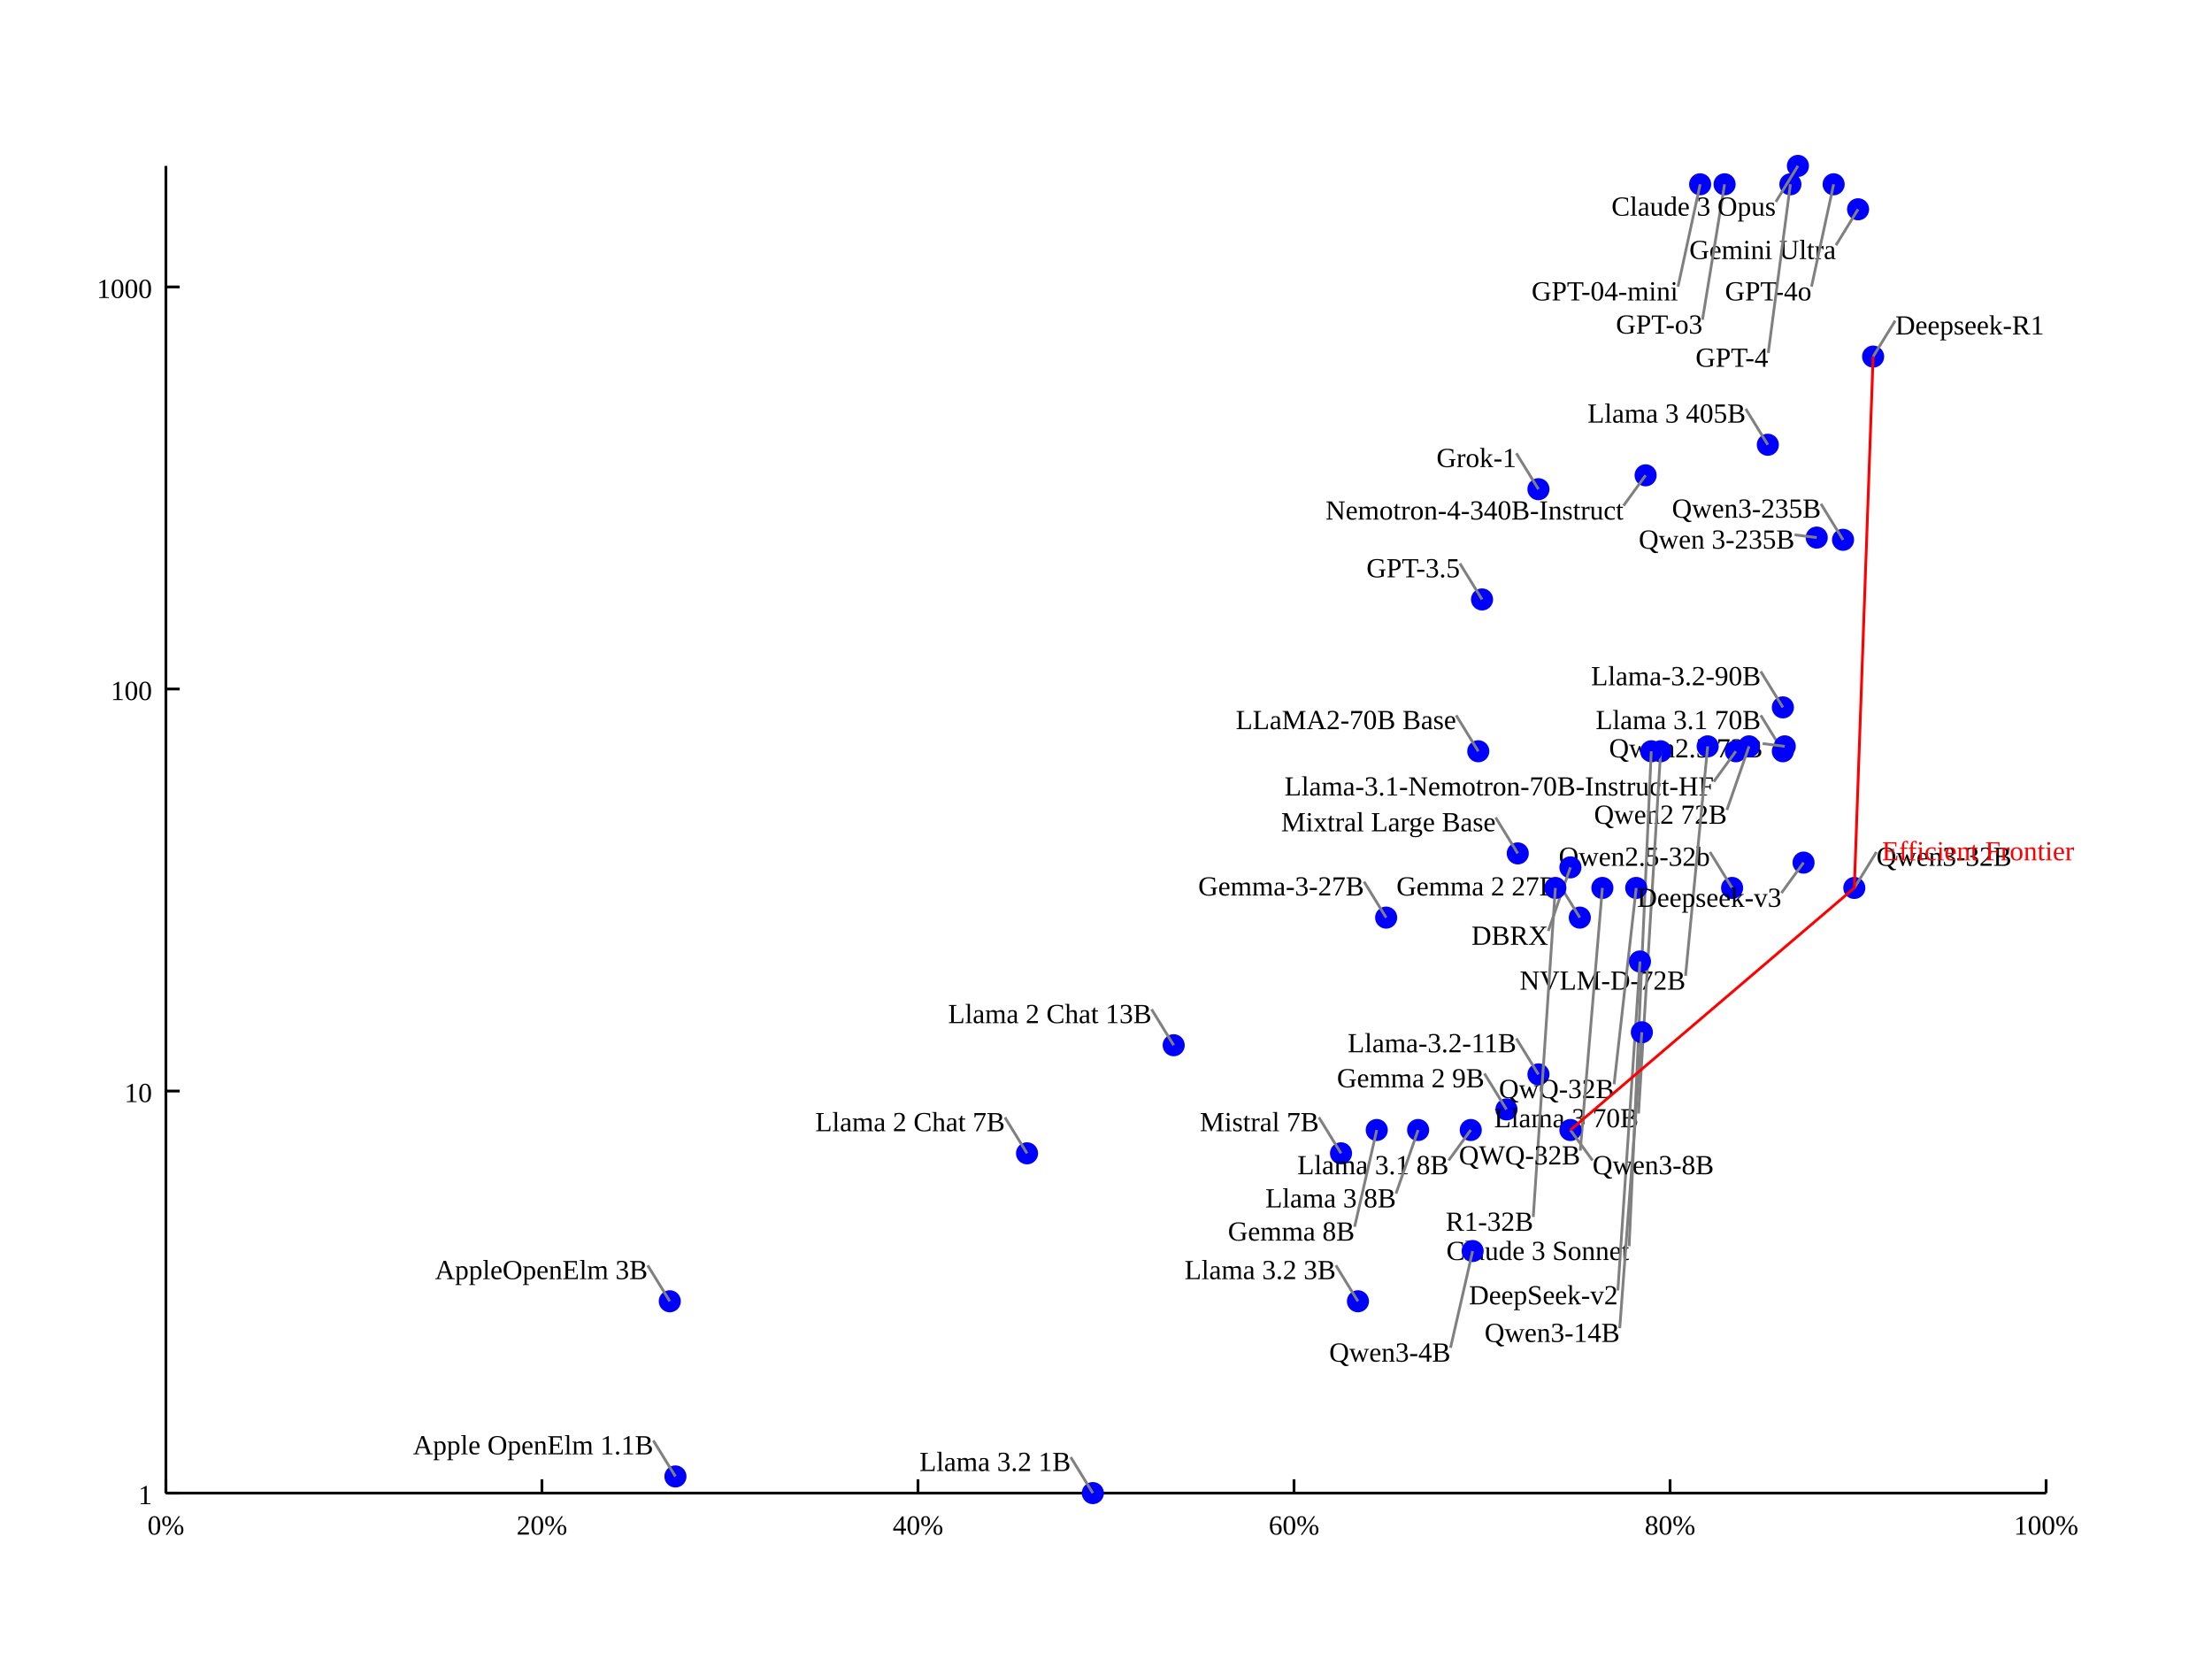
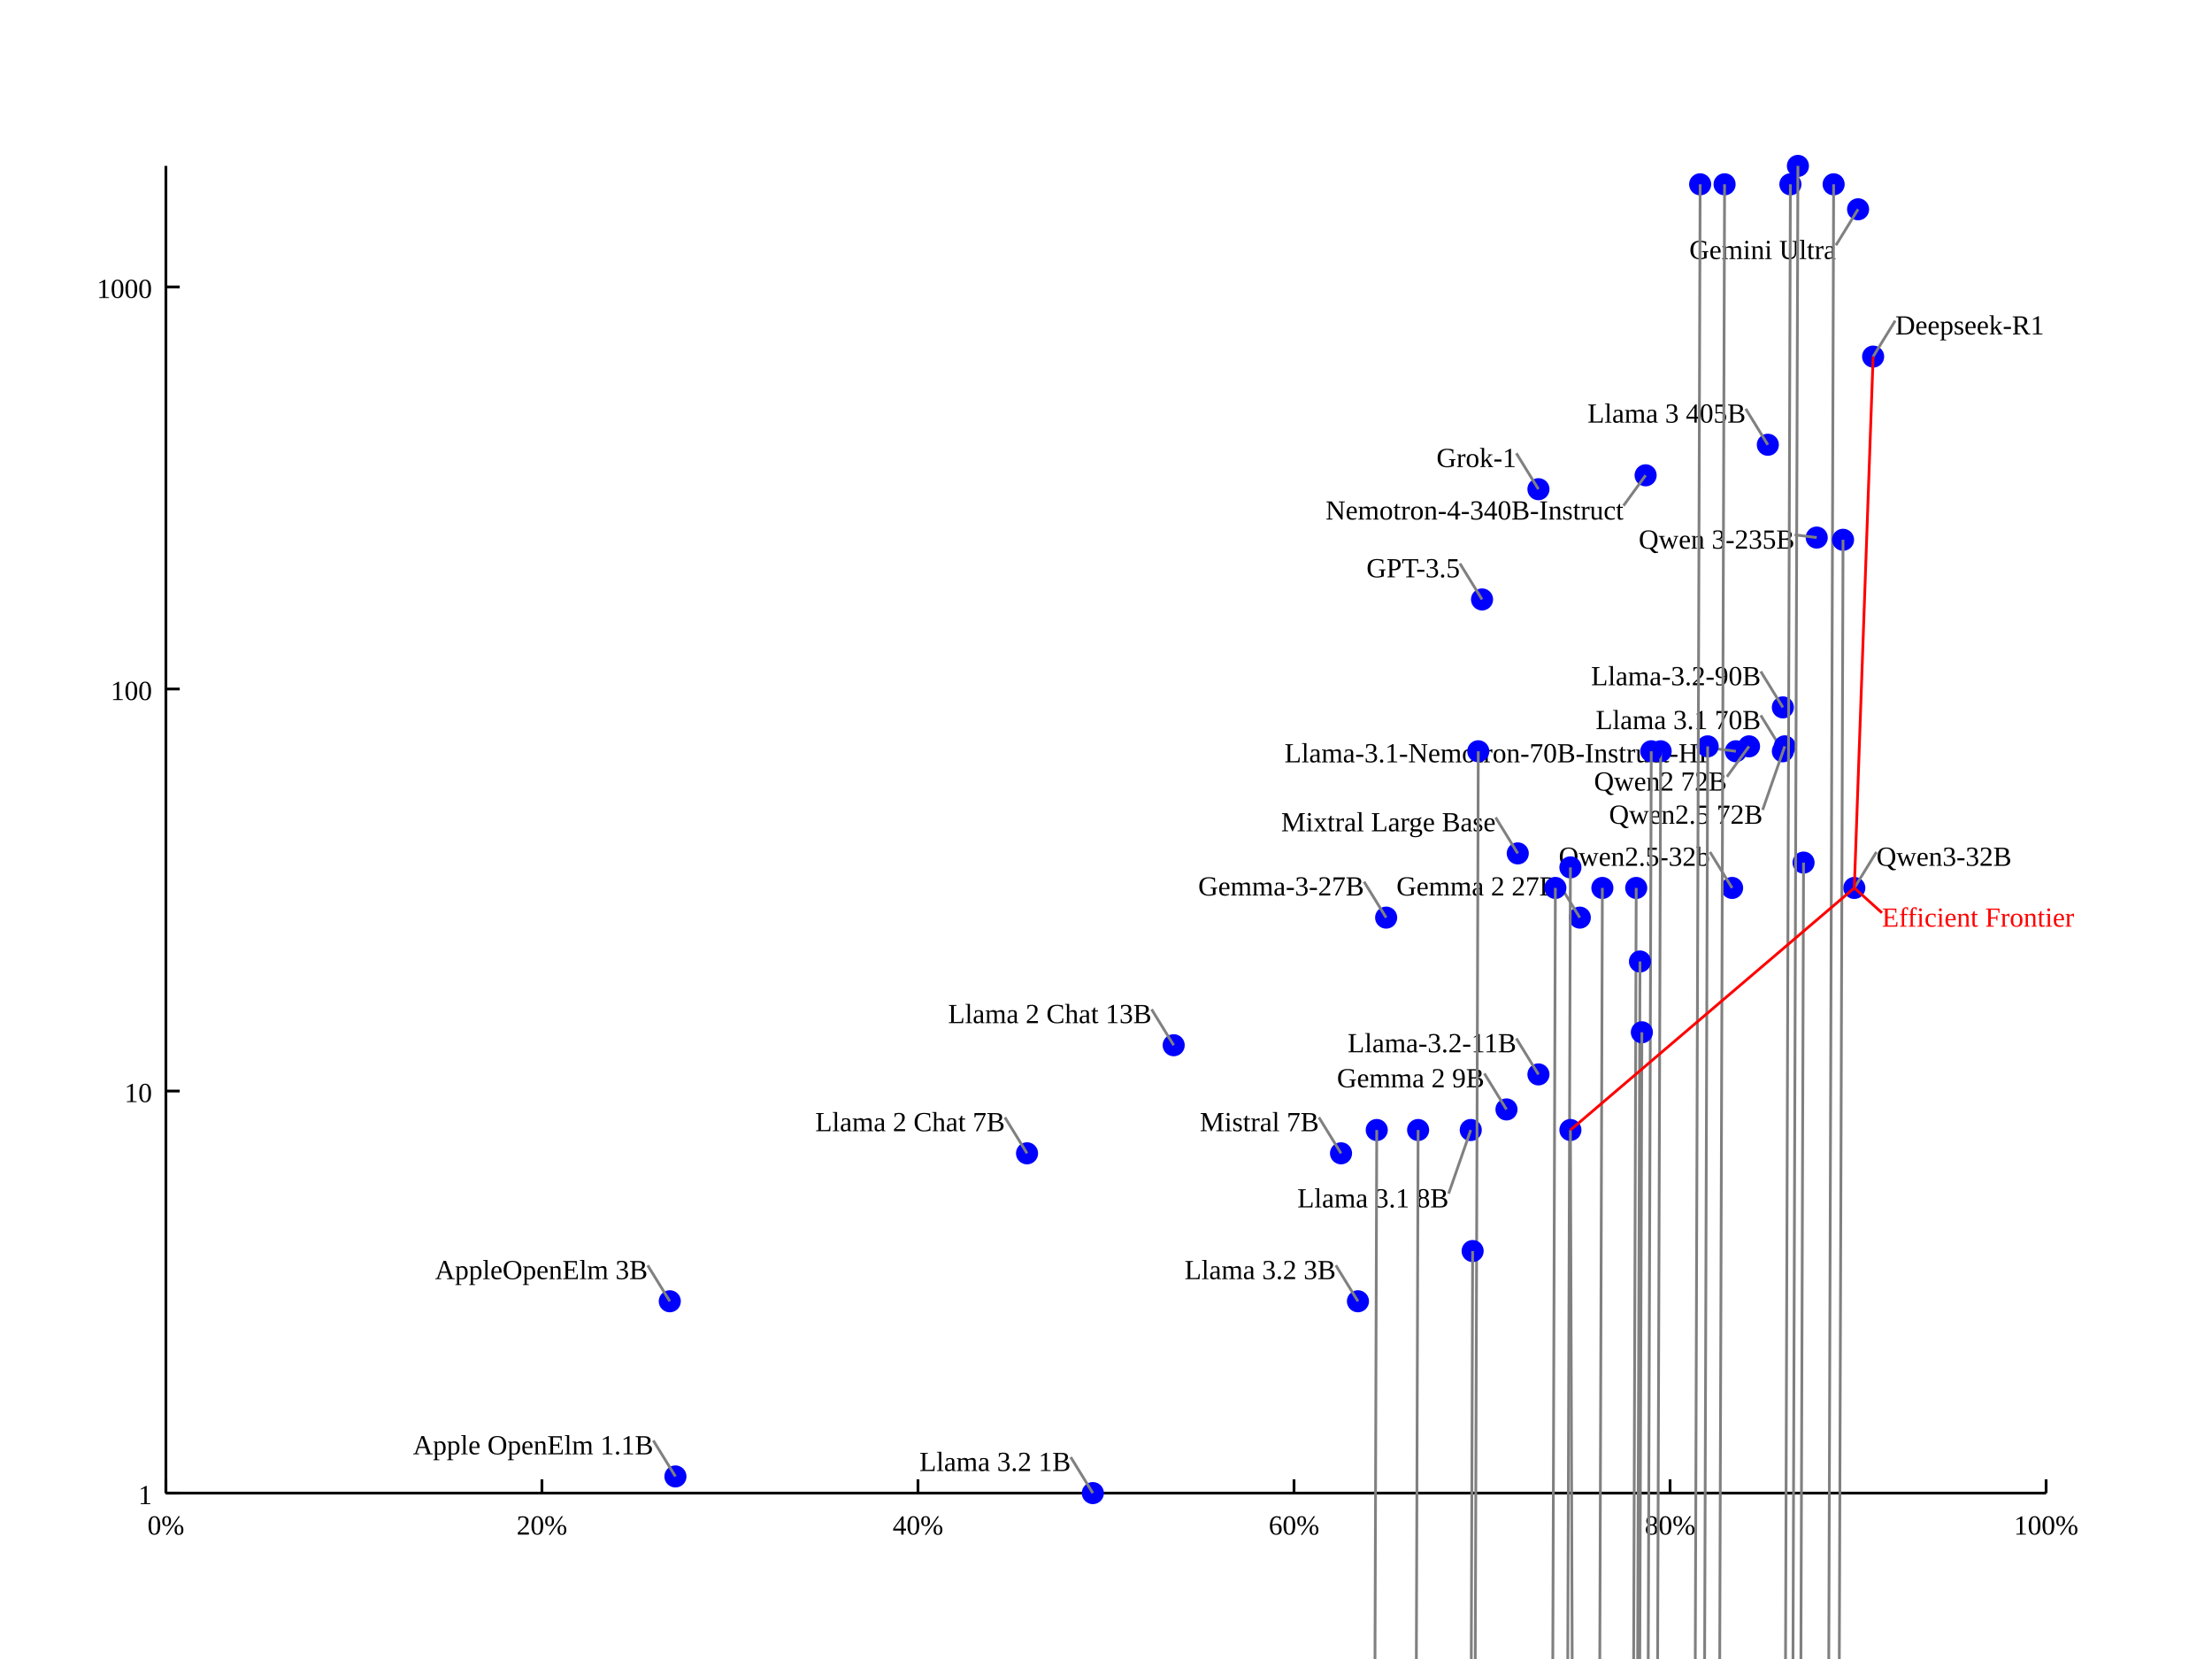
<svg xmlns="http://www.w3.org/2000/svg" width="800" height="600">
  <line x1="60" y1="540" x2="740" y2="540" stroke="black" />
  <line x1="60" y1="540" x2="60" y2="60" stroke="black" />
  <line x1="60.0" y1="540" x2="60.0" y2="535" stroke="black" />
  <text x="60.0" y="555" font-size="10" text-anchor="middle">0%</text>
  <line x1="196.0" y1="540" x2="196.0" y2="535" stroke="black" />
  <text x="196.0" y="555" font-size="10" text-anchor="middle">20%</text>
  <line x1="332.0" y1="540" x2="332.0" y2="535" stroke="black" />
  <text x="332.0" y="555" font-size="10" text-anchor="middle">40%</text>
  <line x1="468.0" y1="540" x2="468.0" y2="535" stroke="black" />
  <text x="468.0" y="555" font-size="10" text-anchor="middle">60%</text>
  <line x1="604.0" y1="540" x2="604.0" y2="535" stroke="black" />
  <text x="604.0" y="555" font-size="10" text-anchor="middle">80%</text>
  <line x1="740.0" y1="540" x2="740.0" y2="535" stroke="black" />
  <text x="740.0" y="555" font-size="10" text-anchor="middle">100%</text>
  <line x1="60" y1="540.0" x2="65" y2="540.0" stroke="black" />
  <text x="55" y="544.0" font-size="10" text-anchor="end">1</text>
  <line x1="60" y1="394.591" x2="65" y2="394.591" stroke="black" />
  <text x="55" y="398.591" font-size="10" text-anchor="end">10</text>
  <line x1="60" y1="249.182" x2="65" y2="249.182" stroke="black" />
  <text x="55" y="253.182" font-size="10" text-anchor="end">100</text>
  <line x1="60" y1="103.773" x2="65" y2="103.773" stroke="black" />
  <text x="55" y="107.773" font-size="10" text-anchor="end">1000</text>
  <circle cx="395.24" cy="540.0" r="4" fill="blue" />
  <line x1="395.24" y1="540.0" x2="387.24" y2="527.0" stroke="gray" />
  <text x="387.24" y="532.0" font-size="10" text-anchor="end">Llama 3.2 1B</text>
  <circle cx="244.28" cy="533.981" r="4" fill="blue" />
  <line x1="244.28" y1="533.981" x2="236.28" y2="520.981" stroke="gray" />
  <text x="236.28" y="525.981" font-size="10" text-anchor="end">Apple OpenElm 1.1B</text>
  <circle cx="491.12" cy="470.622" r="4" fill="blue" />
  <line x1="491.12" y1="470.622" x2="483.12" y2="457.622" stroke="gray" />
  <text x="483.12" y="462.622" font-size="10" text-anchor="end">Llama 3.2 3B</text>
  <circle cx="485.0" cy="417.115" r="4" fill="blue" />
  <line x1="485.0" y1="417.115" x2="477.0" y2="404.115" stroke="gray" />
  <text x="477.0" y="409.115" font-size="10" text-anchor="end">Mistral 7B</text>
  <circle cx="242.24" cy="470.622" r="4" fill="blue" />
  <line x1="242.24" y1="470.622" x2="234.24" y2="457.622" stroke="gray" />
  <text x="234.24" y="462.622" font-size="10" text-anchor="end">AppleOpenElm 3B</text>
  <circle cx="531.92" cy="408.682" r="4" fill="blue" />
-   <line x1="531.92" y1="408.682" x2="523.92" y2="419.682" stroke="gray" />
-   <text x="523.92" y="424.682" font-size="10" text-anchor="end">Llama 3.1 8B</text>
+   <line x1="531.92" y1="408.682" x2="523.92" y2="431.682" stroke="gray" />
+   <text x="523.92" y="436.682" font-size="10" text-anchor="end">Llama 3.1 8B</text>
  <circle cx="626.44" cy="321.137" r="4" fill="blue" />
  <line x1="626.44" y1="321.137" x2="618.44" y2="308.137" stroke="gray" />
  <text x="618.44" y="313.137" font-size="10" text-anchor="end">Qwen2.5-32b</text>
  <circle cx="512.88" cy="408.682" r="4" fill="blue" />
-   <line x1="512.88" y1="408.682" x2="504.88" y2="431.682" stroke="gray" />
-   <text x="504.88" y="436.682" font-size="10" text-anchor="end">Llama 3 8B</text>
+   <line x1="512.88" y1="408.682" x2="504.88" y2="2807.682" stroke="gray" />
+   <text x="504.88" y="2812.682" font-size="10" text-anchor="end">Llama 3 8B</text>
  <circle cx="497.92" cy="408.682" r="4" fill="blue" />
-   <line x1="497.92" y1="408.682" x2="489.92" y2="443.682" stroke="gray" />
-   <text x="489.92" y="448.682" font-size="10" text-anchor="end">Gemma 8B</text>
+   <line x1="497.92" y1="408.682" x2="489.92" y2="2807.682" stroke="gray" />
+   <text x="489.92" y="2812.682" font-size="10" text-anchor="end">Gemma 8B</text>
  <circle cx="544.84" cy="401.244" r="4" fill="blue" />
  <line x1="544.84" y1="401.244" x2="536.84" y2="388.244" stroke="gray" />
  <text x="536.84" y="393.244" font-size="10" text-anchor="end">Gemma 2 9B</text>
  <circle cx="556.4" cy="388.572" r="4" fill="blue" />
  <line x1="556.4" y1="388.572" x2="548.4" y2="375.572" stroke="gray" />
  <text x="548.4" y="380.572" font-size="10" text-anchor="end">Llama-3.2-11B</text>
  <circle cx="371.44" cy="417.115" r="4" fill="blue" />
  <line x1="371.44" y1="417.115" x2="363.44" y2="404.115" stroke="gray" />
  <text x="363.44" y="409.115" font-size="10" text-anchor="end">Llama 2 Chat 7B</text>
  <circle cx="424.48" cy="378.022" r="4" fill="blue" />
  <line x1="424.48" y1="378.022" x2="416.48" y2="365.022" stroke="gray" />
  <text x="416.48" y="370.022" font-size="10" text-anchor="end">Llama 2 Chat 13B</text>
  <circle cx="571.36" cy="331.867" r="4" fill="blue" />
  <line x1="571.36" y1="331.867" x2="563.36" y2="318.867" stroke="gray" />
  <text x="563.36" y="323.867" font-size="10" text-anchor="end">Gemma 2 27B</text>
  <circle cx="567.96" cy="313.699" r="4" fill="blue" />
-   <line x1="567.96" y1="313.699" x2="559.96" y2="336.699" stroke="gray" />
-   <text x="559.96" y="341.699" font-size="10" text-anchor="end">DBRX</text>
+   <line x1="567.96" y1="313.699" x2="559.96" y2="2712.699" stroke="gray" />
+   <text x="559.96" y="2717.699" font-size="10" text-anchor="end">DBRX</text>
  <circle cx="548.92" cy="308.645" r="4" fill="blue" />
  <line x1="548.92" y1="308.645" x2="540.92" y2="295.645" stroke="gray" />
  <text x="540.92" y="300.645" font-size="10" text-anchor="end">Mixtral Large Base</text>
  <circle cx="644.8" cy="271.706" r="4" fill="blue" />
  <line x1="644.8" y1="271.706" x2="636.8" y2="258.706" stroke="gray" />
  <text x="636.8" y="263.706" font-size="10" text-anchor="end">Llama 3.1 70B</text>
  <circle cx="645.48" cy="269.927" r="4" fill="blue" />
-   <line x1="645.48" y1="269.927" x2="637.48" y2="268.927" stroke="gray" />
-   <text x="637.48" y="273.927" font-size="10" text-anchor="end">Qwen2.5 72B</text>
+   <line x1="645.48" y1="269.927" x2="637.48" y2="292.927" stroke="gray" />
+   <text x="637.48" y="297.927" font-size="10" text-anchor="end">Qwen2.5 72B</text>
  <circle cx="627.8" cy="271.706" r="4" fill="blue" />
-   <line x1="627.8" y1="271.706" x2="619.8" y2="282.706" stroke="gray" />
-   <text x="619.8" y="287.706" font-size="10" text-anchor="end">Llama-3.1-Nemotron-70B-Instruct-HF</text>
+   <line x1="627.8" y1="271.706" x2="619.8" y2="270.706" stroke="gray" />
+   <text x="619.8" y="275.706" font-size="10" text-anchor="end">Llama-3.1-Nemotron-70B-Instruct-HF</text>
  <circle cx="632.56" cy="269.927" r="4" fill="blue" />
-   <line x1="632.56" y1="269.927" x2="624.56" y2="292.927" stroke="gray" />
-   <text x="624.56" y="297.927" font-size="10" text-anchor="end">Qwen2 72B</text>
+   <line x1="632.56" y1="269.927" x2="624.56" y2="280.927" stroke="gray" />
+   <text x="624.56" y="285.927" font-size="10" text-anchor="end">Qwen2 72B</text>
  <circle cx="617.6" cy="269.927" r="4" fill="blue" />
-   <line x1="617.6" y1="269.927" x2="609.6" y2="352.927" stroke="gray" />
-   <text x="609.6" y="357.927" font-size="10" text-anchor="end">NVLM-D-72B</text>
+   <line x1="617.6" y1="269.927" x2="609.6" y2="2668.927" stroke="gray" />
+   <text x="609.6" y="2673.927" font-size="10" text-anchor="end">NVLM-D-72B</text>
  <circle cx="600.6" cy="271.706" r="4" fill="blue" />
-   <line x1="600.6" y1="271.706" x2="592.6" y2="402.706" stroke="gray" />
-   <text x="592.6" y="407.706" font-size="10" text-anchor="end">Llama 3 70B</text>
+   <line x1="600.6" y1="271.706" x2="592.6" y2="2670.706" stroke="gray" />
+   <text x="592.6" y="2675.706" font-size="10" text-anchor="end">Llama 3 70B</text>
  <circle cx="597.2" cy="271.706" r="4" fill="blue" />
-   <line x1="597.2" y1="271.706" x2="589.2" y2="450.706" stroke="gray" />
-   <text x="589.2" y="455.706" font-size="10" text-anchor="end">Claude 3 Sonnet</text>
+   <line x1="597.2" y1="271.706" x2="589.2" y2="2670.706" stroke="gray" />
+   <text x="589.2" y="2675.706" font-size="10" text-anchor="end">Claude 3 Sonnet</text>
  <circle cx="534.64" cy="271.706" r="4" fill="blue" />
-   <line x1="534.64" y1="271.706" x2="526.64" y2="258.706" stroke="gray" />
-   <text x="526.64" y="263.706" font-size="10" text-anchor="end">LLaMA2-70B Base</text>
+   <line x1="534.64" y1="271.706" x2="526.64" y2="2670.706" stroke="gray" />
+   <text x="526.64" y="2675.706" font-size="10" text-anchor="end">LLaMA2-70B Base</text>
  <circle cx="591.76" cy="321.137" r="4" fill="blue" />
-   <line x1="591.76" y1="321.137" x2="583.76" y2="392.137" stroke="gray" />
-   <text x="583.76" y="397.137" font-size="10" text-anchor="end">QwQ-32B</text>
+   <line x1="591.76" y1="321.137" x2="583.76" y2="2720.137" stroke="gray" />
+   <text x="583.76" y="2725.137" font-size="10" text-anchor="end">QwQ-32B</text>
  <circle cx="501.32" cy="331.867" r="4" fill="blue" />
  <line x1="501.32" y1="331.867" x2="493.32" y2="318.867" stroke="gray" />
  <text x="493.32" y="323.867" font-size="10" text-anchor="end">Gemma-3-27B</text>
  <circle cx="562.52" cy="321.137" r="4" fill="blue" />
-   <line x1="562.52" y1="321.137" x2="554.52" y2="440.137" stroke="gray" />
-   <text x="554.52" y="445.137" font-size="10" text-anchor="end">R1-32B</text>
+   <line x1="562.52" y1="321.137" x2="554.52" y2="2720.137" stroke="gray" />
+   <text x="554.52" y="2725.137" font-size="10" text-anchor="end">R1-32B</text>
  <circle cx="677.44" cy="128.969" r="4" fill="blue" />
  <line x1="677.44" y1="128.969" x2="685.44" y2="115.969" stroke="gray" />
  <text x="685.44" y="120.969" font-size="10" text-anchor="start">Deepseek-R1</text>
  <circle cx="593.12" cy="347.737" r="4" fill="blue" />
-   <line x1="593.12" y1="347.737" x2="585.12" y2="466.737" stroke="gray" />
-   <text x="585.12" y="471.737" font-size="10" text-anchor="end">DeepSeek-v2</text>
+   <line x1="593.12" y1="347.737" x2="585.12" y2="2746.737" stroke="gray" />
+   <text x="585.12" y="2751.737" font-size="10" text-anchor="end">DeepSeek-v2</text>
  <circle cx="652.28" cy="311.969" r="4" fill="blue" />
-   <line x1="652.28" y1="311.969" x2="644.28" y2="322.969" stroke="gray" />
-   <text x="644.28" y="327.969" font-size="10" text-anchor="end">Deepseek-v3</text>
+   <line x1="652.28" y1="311.969" x2="644.28" y2="2710.969" stroke="gray" />
+   <text x="644.28" y="2715.969" font-size="10" text-anchor="end">Deepseek-v3</text>
  <circle cx="644.8" cy="255.835" r="4" fill="blue" />
  <line x1="644.8" y1="255.835" x2="636.8" y2="242.835" stroke="gray" />
  <text x="636.8" y="247.835" font-size="10" text-anchor="end">Llama-3.2-90B</text>
  <circle cx="536.0" cy="216.797" r="4" fill="blue" />
  <line x1="536.0" y1="216.797" x2="528.0" y2="203.797" stroke="gray" />
  <text x="528.0" y="208.797" font-size="10" text-anchor="end">GPT-3.5</text>
  <circle cx="556.4" cy="176.924" r="4" fill="blue" />
  <line x1="556.4" y1="176.924" x2="548.4" y2="163.924" stroke="gray" />
  <text x="548.4" y="168.924" font-size="10" text-anchor="end">Grok-1</text>
  <circle cx="595.16" cy="171.9" r="4" fill="blue" />
  <line x1="595.16" y1="171.9" x2="587.16" y2="182.9" stroke="gray" />
  <text x="587.16" y="187.9" font-size="10" text-anchor="end">Nemotron-4-340B-Instruct</text>
  <circle cx="579.52" cy="321.137" r="4" fill="blue" />
-   <line x1="579.52" y1="321.137" x2="571.52" y2="416.137" stroke="gray" />
-   <text x="571.52" y="421.137" font-size="10" text-anchor="end">QWQ-32B</text>
+   <line x1="579.52" y1="321.137" x2="571.52" y2="2720.137" stroke="gray" />
+   <text x="571.52" y="2725.137" font-size="10" text-anchor="end">QWQ-32B</text>
  <circle cx="657.04" cy="194.424" r="4" fill="blue" />
  <line x1="657.04" y1="194.424" x2="649.04" y2="193.424" stroke="gray" />
  <text x="649.04" y="198.424" font-size="10" text-anchor="end">Qwen 3-235B</text>
  <circle cx="532.6" cy="452.455" r="4" fill="blue" />
-   <line x1="532.6" y1="452.455" x2="524.6" y2="487.455" stroke="gray" />
-   <text x="524.6" y="492.455" font-size="10" text-anchor="end">Qwen3-4B</text>
+   <line x1="532.6" y1="452.455" x2="524.6" y2="2851.455" stroke="gray" />
+   <text x="524.6" y="2856.455" font-size="10" text-anchor="end">Qwen3-4B</text>
  <circle cx="567.96" cy="408.682" r="4" fill="blue" />
-   <line x1="567.96" y1="408.682" x2="575.96" y2="419.682" stroke="gray" />
-   <text x="575.96" y="424.682" font-size="10" text-anchor="start">Qwen3-8B</text>
+   <line x1="567.96" y1="408.682" x2="575.96" y2="2807.682" stroke="gray" />
+   <text x="575.96" y="2812.682" font-size="10" text-anchor="start">Qwen3-8B</text>
  <circle cx="593.8" cy="373.342" r="4" fill="blue" />
-   <line x1="593.8" y1="373.342" x2="585.8" y2="480.342" stroke="gray" />
-   <text x="585.8" y="485.342" font-size="10" text-anchor="end">Qwen3-14B</text>
+   <line x1="593.8" y1="373.342" x2="585.8" y2="2772.342" stroke="gray" />
+   <text x="585.8" y="2777.342" font-size="10" text-anchor="end">Qwen3-14B</text>
  <circle cx="670.64" cy="321.137" r="4" fill="blue" />
  <line x1="670.64" y1="321.137" x2="678.64" y2="308.137" stroke="gray" />
  <text x="678.64" y="313.137" font-size="10" text-anchor="start">Qwen3-32B</text>
  <circle cx="639.36" cy="160.852" r="4" fill="blue" />
  <line x1="639.36" y1="160.852" x2="631.36" y2="147.852" stroke="gray" />
  <text x="631.36" y="152.852" font-size="10" text-anchor="end">Llama 3 405B</text>
  <circle cx="672.0" cy="75.69" r="4" fill="blue" />
  <line x1="672.0" y1="75.69" x2="664.0" y2="88.69" stroke="gray" />
  <text x="664.0" y="93.69" font-size="10" text-anchor="end">Gemini Ultra</text>
  <circle cx="614.88" cy="66.654" r="4" fill="blue" />
-   <line x1="614.88" y1="66.654" x2="606.88" y2="103.654" stroke="gray" />
-   <text x="606.88" y="108.654" font-size="10" text-anchor="end">GPT-04-mini</text>
+   <line x1="614.88" y1="66.654" x2="606.88" y2="2491.654" stroke="gray" />
+   <text x="606.88" y="2496.654" font-size="10" text-anchor="end">GPT-04-mini</text>
  <circle cx="623.72" cy="66.654" r="4" fill="blue" />
-   <line x1="623.72" y1="66.654" x2="615.72" y2="115.654" stroke="gray" />
-   <text x="615.72" y="120.654" font-size="10" text-anchor="end">GPT-o3</text>
+   <line x1="623.72" y1="66.654" x2="615.72" y2="2491.654" stroke="gray" />
+   <text x="615.72" y="2496.654" font-size="10" text-anchor="end">GPT-o3</text>
  <circle cx="663.16" cy="66.654" r="4" fill="blue" />
-   <line x1="663.16" y1="66.654" x2="655.16" y2="103.654" stroke="gray" />
-   <text x="655.16" y="108.654" font-size="10" text-anchor="end">GPT-4o</text>
+   <line x1="663.16" y1="66.654" x2="655.16" y2="2491.654" stroke="gray" />
+   <text x="655.16" y="2496.654" font-size="10" text-anchor="end">GPT-4o</text>
  <circle cx="647.52" cy="66.654" r="4" fill="blue" />
-   <line x1="647.52" y1="66.654" x2="639.52" y2="127.654" stroke="gray" />
-   <text x="639.52" y="132.654" font-size="10" text-anchor="end">GPT-4</text>
+   <line x1="647.52" y1="66.654" x2="639.52" y2="2491.654" stroke="gray" />
+   <text x="639.52" y="2496.654" font-size="10" text-anchor="end">GPT-4</text>
  <circle cx="650.24" cy="60.0" r="4" fill="blue" />
-   <line x1="650.24" y1="60.0" x2="642.24" y2="73.0" stroke="gray" />
-   <text x="642.24" y="78.0" font-size="10" text-anchor="end">Claude 3 Opus</text>
+   <line x1="650.24" y1="60.0" x2="642.24" y2="2485.0" stroke="gray" />
+   <text x="642.24" y="2490.0" font-size="10" text-anchor="end">Claude 3 Opus</text>
  <circle cx="666.56" cy="195.225" r="4" fill="blue" />
-   <line x1="666.56" y1="195.225" x2="658.56" y2="182.225" stroke="gray" />
-   <text x="658.56" y="187.225" font-size="10" text-anchor="end">Qwen3-235B</text>
+   <line x1="666.56" y1="195.225" x2="658.56" y2="2594.225" stroke="gray" />
+   <text x="658.56" y="2599.225" font-size="10" text-anchor="end">Qwen3-235B</text>
  <polyline points="567.96,408.682 670.64,321.137 677.44,128.969" fill="none" stroke="red" />
-   <text x="680.64" y="311.137" font-size="10" fill="red">Efficient Frontier</text>
+   <line x1="670.64" y1="321.137" x2="680.64" y2="330.137" stroke="red" />
+   <text x="680.64" y="335.137" font-size="10" fill="red" text-anchor="start">Efficient Frontier</text>
</svg>
